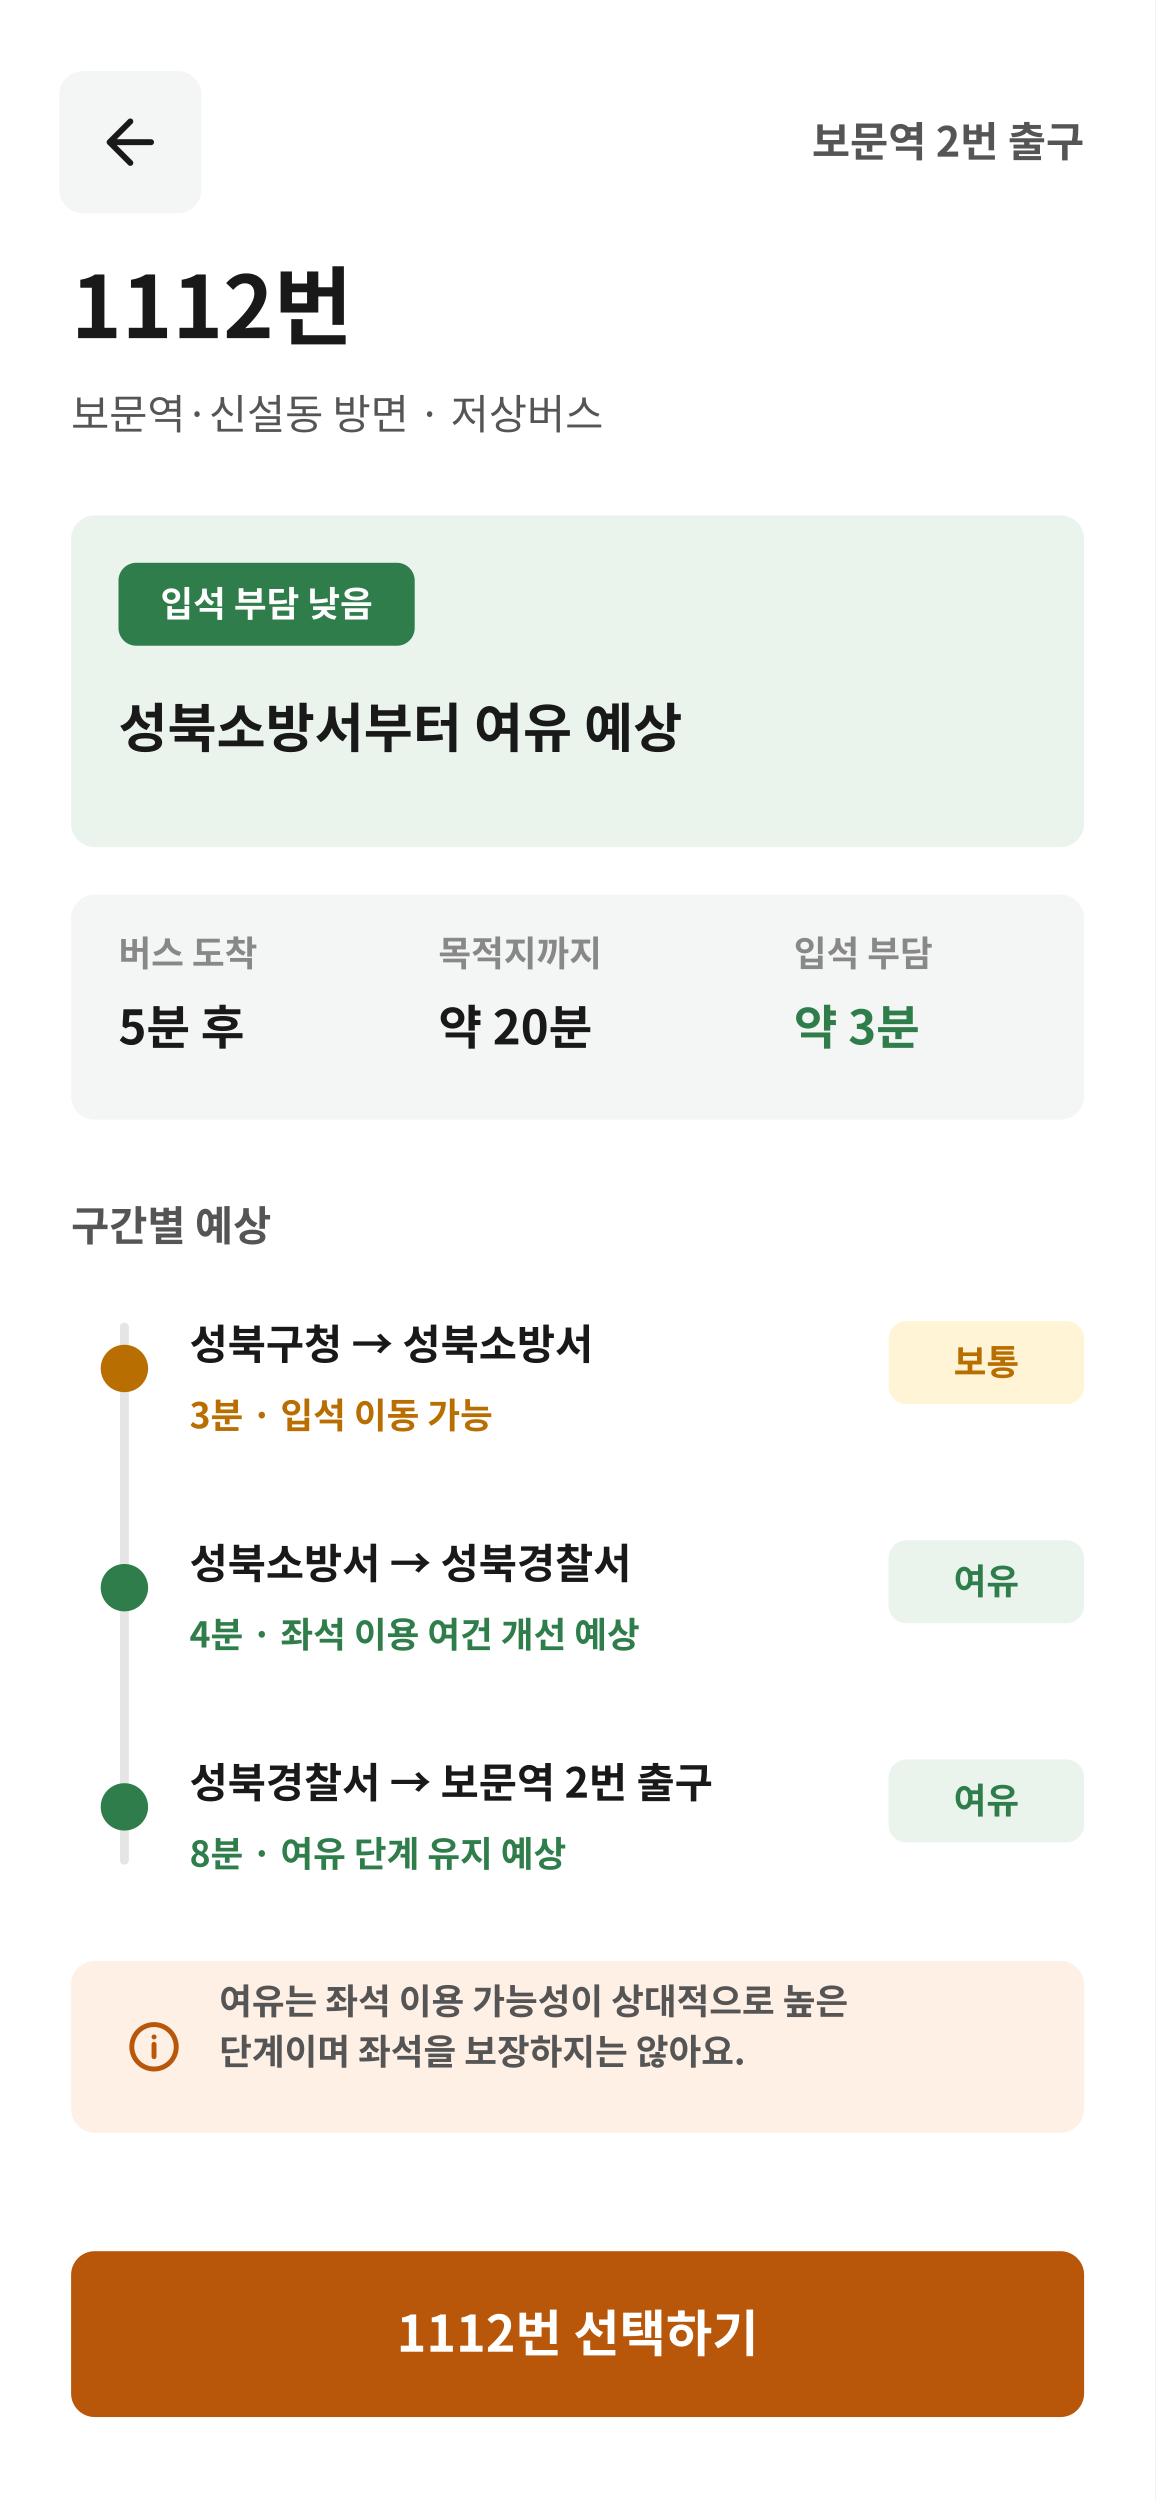
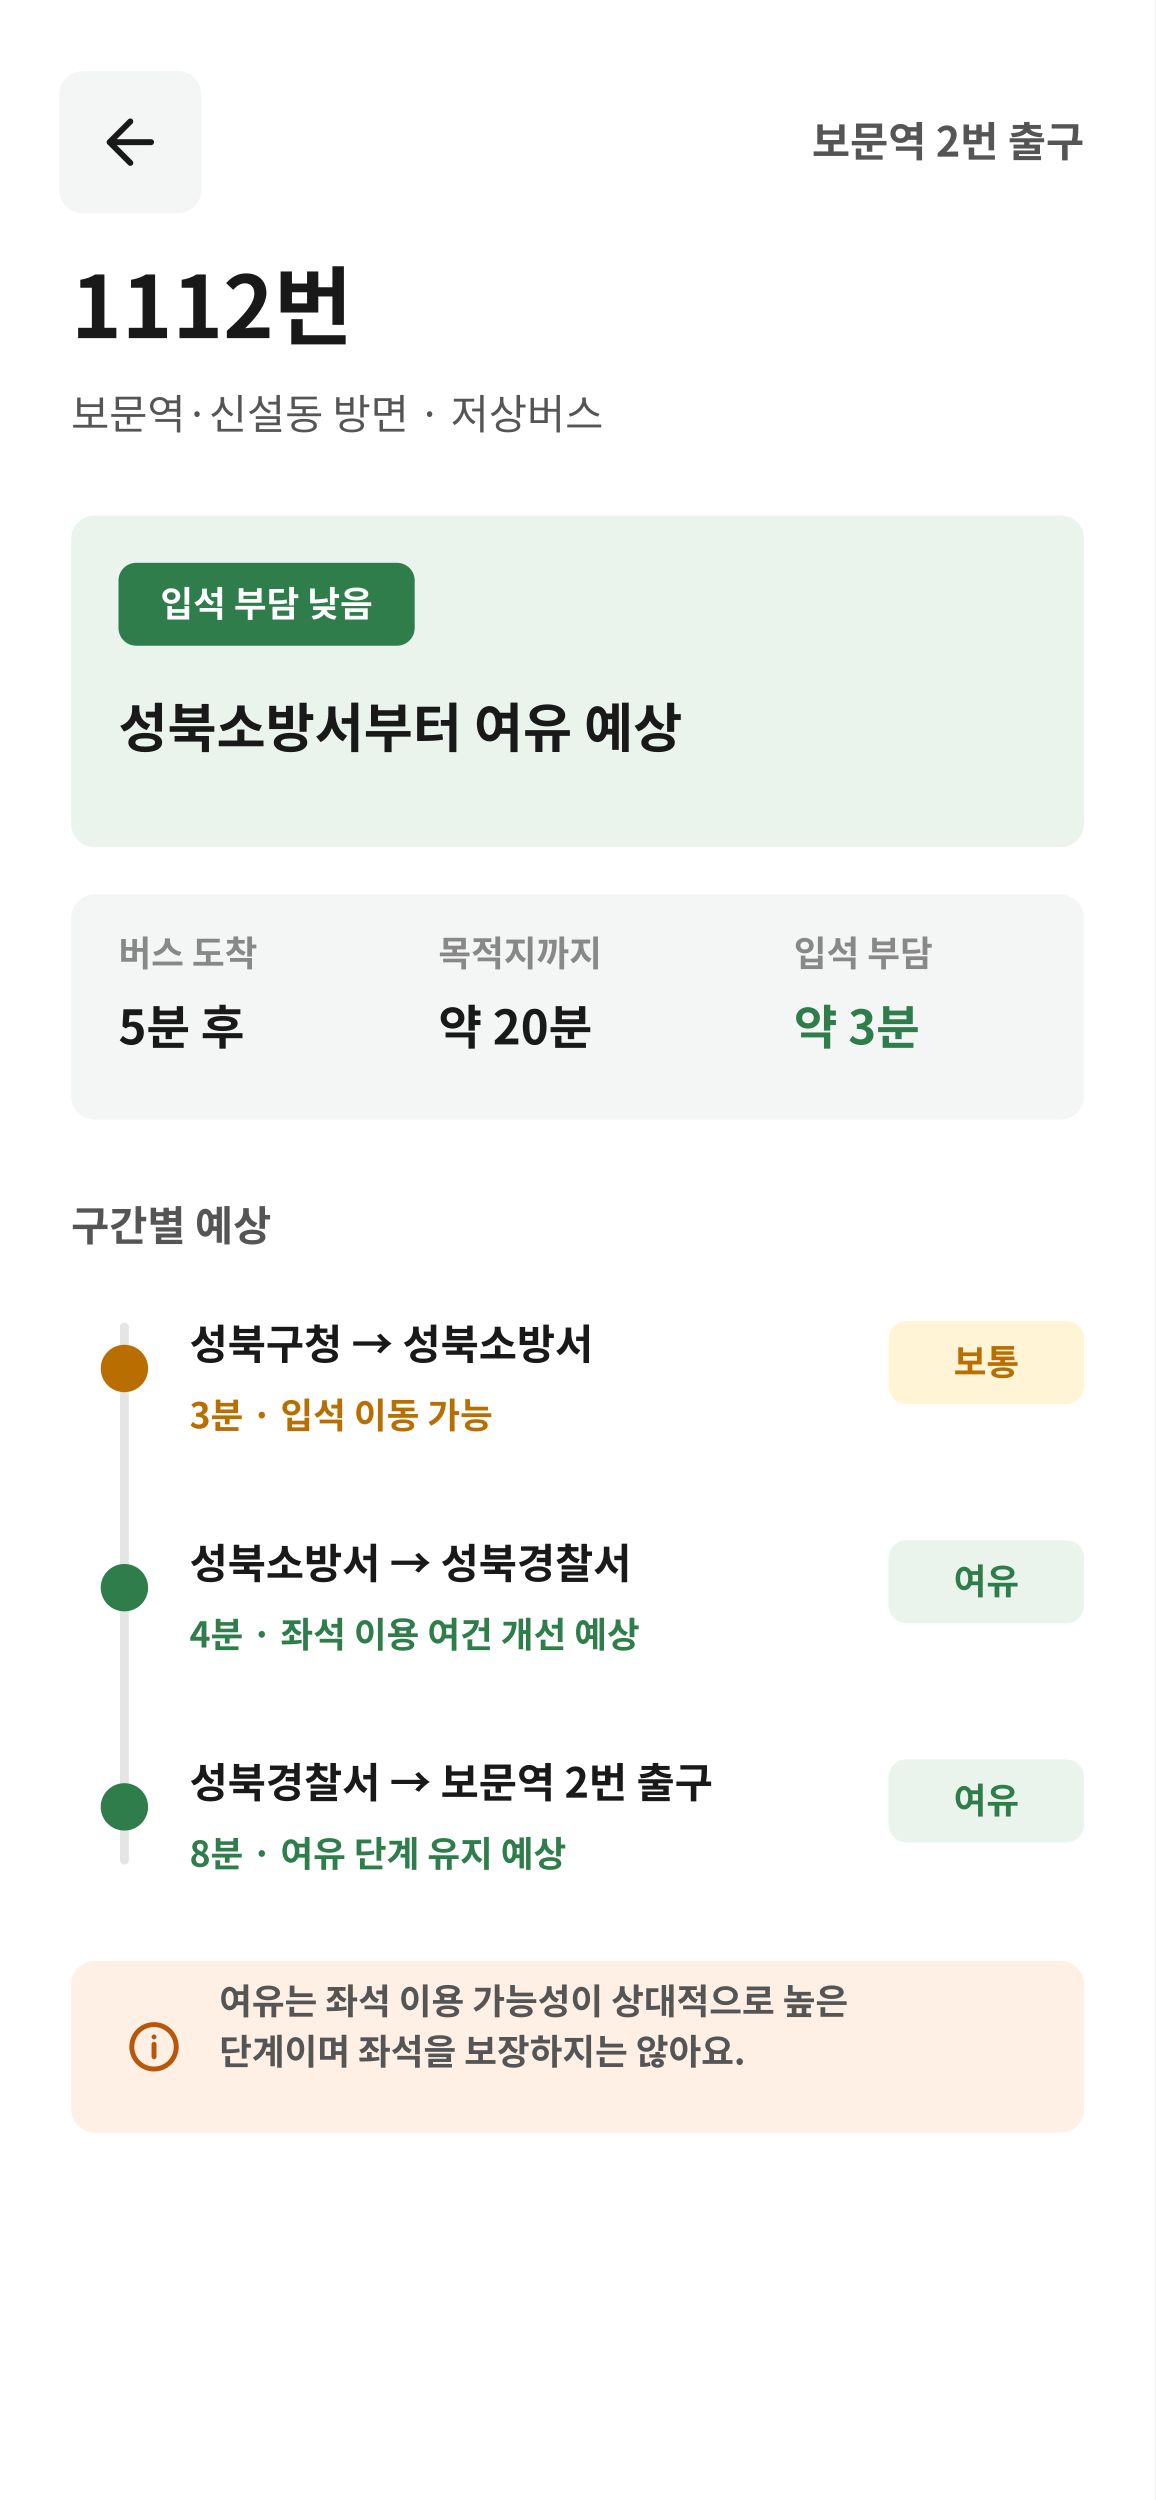
- <svg xmlns="http://www.w3.org/2000/svg" width="390" height="844" viewBox="0 0 390 844" role="img" aria-label="선택한 버스 구간별 혼잡도 화면">
+ <svg xmlns="http://www.w3.org/2000/svg" width="390" height="844" viewBox="0 0 390 844" role="img" aria-label="버스 구간별 혼잡도 상세 화면">
  <rect x="0" y="0" width="390" height="844" rx="0" fill="#FFFFFF" stroke="none" stroke-width="1" />
  <rect x="20" y="24" width="48" height="48" rx="8" fill="#F4F5F5" stroke="none" stroke-width="1" />
  <g transform="translate(32 36) scale(1)">
    <path d="M19 12H5M12 19l-7-7 7-7" fill="none" stroke="#191919" stroke-width="2" stroke-linecap="round" stroke-linejoin="round" />
  </g>
  <text x="366" y="48" font-family="Noto Sans CJK KR, Malgun Gothic, sans-serif" font-size="14" font-weight="700" fill="#555555" text-anchor="end" dominant-baseline="middle" letter-spacing="0">보문역 2번 출구</text>
  <text x="24" y="104" font-family="Noto Sans CJK KR, Malgun Gothic, sans-serif" font-size="29" font-weight="800" fill="#191919" text-anchor="start" dominant-baseline="middle" letter-spacing="0">1112번</text>
  <text x="24" y="140" font-family="Noto Sans CJK KR, Malgun Gothic, sans-serif" font-size="14" font-weight="500" fill="#555555" text-anchor="start" dominant-baseline="middle" letter-spacing="0">보문역·신설동 방면 · 저상버스</text>
  <rect x="24" y="174" width="342" height="112" rx="8" fill="#EAF4ED" stroke="none" stroke-width="1" />
  <rect x="40" y="190" width="100" height="28" rx="6" fill="#2F7D4A" stroke="none" stroke-width="1" />
  <text x="90" y="204" font-family="Noto Sans CJK KR, Malgun Gothic, sans-serif" font-size="12" font-weight="800" fill="#FFFFFF" text-anchor="middle" dominant-baseline="middle" letter-spacing="0">입석 부담 낮음</text>
  <text x="40" y="246" font-family="Noto Sans CJK KR, Malgun Gothic, sans-serif" font-size="18" font-weight="800" fill="#191919" text-anchor="start" dominant-baseline="middle" letter-spacing="0">성북소방서부터 여유 예상</text>
  <rect x="24" y="302" width="342" height="76" rx="8" fill="#F4F5F5" stroke="none" stroke-width="1" />
  <text x="40" y="322" font-family="Noto Sans CJK KR, Malgun Gothic, sans-serif" font-size="12" font-weight="600" fill="#888888" text-anchor="start" dominant-baseline="middle" letter-spacing="0">버스 도착</text>
  <text x="40" y="347" font-family="Noto Sans CJK KR, Malgun Gothic, sans-serif" font-size="16" font-weight="800" fill="#191919" text-anchor="start" dominant-baseline="middle" letter-spacing="0">5분 후</text>
  <text x="148" y="322" font-family="Noto Sans CJK KR, Malgun Gothic, sans-serif" font-size="12" font-weight="600" fill="#888888" text-anchor="start" dominant-baseline="middle" letter-spacing="0">목적지까지</text>
  <text x="148" y="347" font-family="Noto Sans CJK KR, Malgun Gothic, sans-serif" font-size="16" font-weight="800" fill="#191919" text-anchor="start" dominant-baseline="middle" letter-spacing="0">약 20분</text>
  <text x="268" y="322" font-family="Noto Sans CJK KR, Malgun Gothic, sans-serif" font-size="12" font-weight="600" fill="#888888" text-anchor="start" dominant-baseline="middle" letter-spacing="0">입석 부담</text>
  <text x="268" y="347" font-family="Noto Sans CJK KR, Malgun Gothic, sans-serif" font-size="16" font-weight="800" fill="#2F7D4A" text-anchor="start" dominant-baseline="middle" letter-spacing="0">약 3분</text>
  <text x="24" y="414" font-family="Noto Sans CJK KR, Malgun Gothic, sans-serif" font-size="14" font-weight="700" fill="#555555" text-anchor="start" dominant-baseline="middle" letter-spacing="0">구간별 예상</text>
  <line x1="42" y1="448" x2="42" y2="628" stroke="#E5E5E5" stroke-width="3" stroke-linecap="round" />
  <circle cx="42" cy="462" r="8" fill="#B86E00" stroke="none" stroke-width="1" />
  <text x="64" y="454" font-family="Noto Sans CJK KR, Malgun Gothic, sans-serif" font-size="14" font-weight="700" fill="#191919" text-anchor="start" dominant-baseline="middle" letter-spacing="0">성북구청 → 성북소방서</text>
  <text x="64" y="478" font-family="Noto Sans CJK KR, Malgun Gothic, sans-serif" font-size="12" font-weight="600" fill="#B86E00" text-anchor="start" dominant-baseline="middle" letter-spacing="0">3분 · 입석 이동 가능</text>
  <rect x="300" y="446" width="66" height="28" rx="6" fill="#FFF4D6" stroke="none" stroke-width="1" />
  <text x="333" y="460" font-family="Noto Sans CJK KR, Malgun Gothic, sans-serif" font-size="12" font-weight="800" fill="#B86E00" text-anchor="middle" dominant-baseline="middle" letter-spacing="0">보통</text>
  <circle cx="42" cy="536" r="8" fill="#2F7D4A" stroke="none" stroke-width="1" />
  <text x="64" y="528" font-family="Noto Sans CJK KR, Malgun Gothic, sans-serif" font-size="14" font-weight="700" fill="#191919" text-anchor="start" dominant-baseline="middle" letter-spacing="0">성북소방서 → 성북경찰서</text>
  <text x="64" y="552" font-family="Noto Sans CJK KR, Malgun Gothic, sans-serif" font-size="12" font-weight="600" fill="#2F7D4A" text-anchor="start" dominant-baseline="middle" letter-spacing="0">4분 · 좌석 이용 여건 개선 예상</text>
  <rect x="300" y="520" width="66" height="28" rx="6" fill="#EAF4ED" stroke="none" stroke-width="1" />
  <text x="333" y="534" font-family="Noto Sans CJK KR, Malgun Gothic, sans-serif" font-size="12" font-weight="800" fill="#2F7D4A" text-anchor="middle" dominant-baseline="middle" letter-spacing="0">여유</text>
  <circle cx="42" cy="610" r="8" fill="#2F7D4A" stroke="none" stroke-width="1" />
  <text x="64" y="602" font-family="Noto Sans CJK KR, Malgun Gothic, sans-serif" font-size="14" font-weight="700" fill="#191919" text-anchor="start" dominant-baseline="middle" letter-spacing="0">성북경찰서 → 보문역 2번 출구</text>
  <text x="64" y="626" font-family="Noto Sans CJK KR, Malgun Gothic, sans-serif" font-size="12" font-weight="600" fill="#2F7D4A" text-anchor="start" dominant-baseline="middle" letter-spacing="0">8분 · 여유 단계 유지 예상</text>
  <rect x="300" y="594" width="66" height="28" rx="6" fill="#EAF4ED" stroke="none" stroke-width="1" />
  <text x="333" y="608" font-family="Noto Sans CJK KR, Malgun Gothic, sans-serif" font-size="12" font-weight="800" fill="#2F7D4A" text-anchor="middle" dominant-baseline="middle" letter-spacing="0">여유</text>
  <rect x="24" y="662" width="342" height="58" rx="8" fill="#FFF0E6" stroke="none" stroke-width="1" />
  <g transform="translate(42 681) scale(0.8333333)">
    <circle cx="12" cy="12" r="9" fill="none" stroke="#B8560A" stroke-width="2" stroke-linecap="round" stroke-linejoin="round" />
    <path d="M12 11v5M12 8h.01" fill="none" stroke="#B8560A" stroke-width="2" stroke-linecap="round" stroke-linejoin="round" />
  </g>
  <text x="74" y="680" font-family="Noto Sans CJK KR, Malgun Gothic, sans-serif" font-size="12" font-weight="600" fill="#555555" text-anchor="start" letter-spacing="0">
    <tspan x="74" dy="0">여유는 좌석 이용 가능성이 상대적으로 높은</tspan>
    <tspan x="74" dy="17">단계이며 좌석을 보장하지는 않아요.</tspan>
  </text>
-   <rect x="24" y="760" width="342" height="56" rx="8" fill="#B8560A" stroke="none" stroke-width="1" />
-   <text x="195" y="788" font-family="Noto Sans CJK KR, Malgun Gothic, sans-serif" font-size="17" font-weight="700" fill="#FFFFFF" text-anchor="middle" dominant-baseline="middle" letter-spacing="0">1112번 선택하기</text>
</svg>
